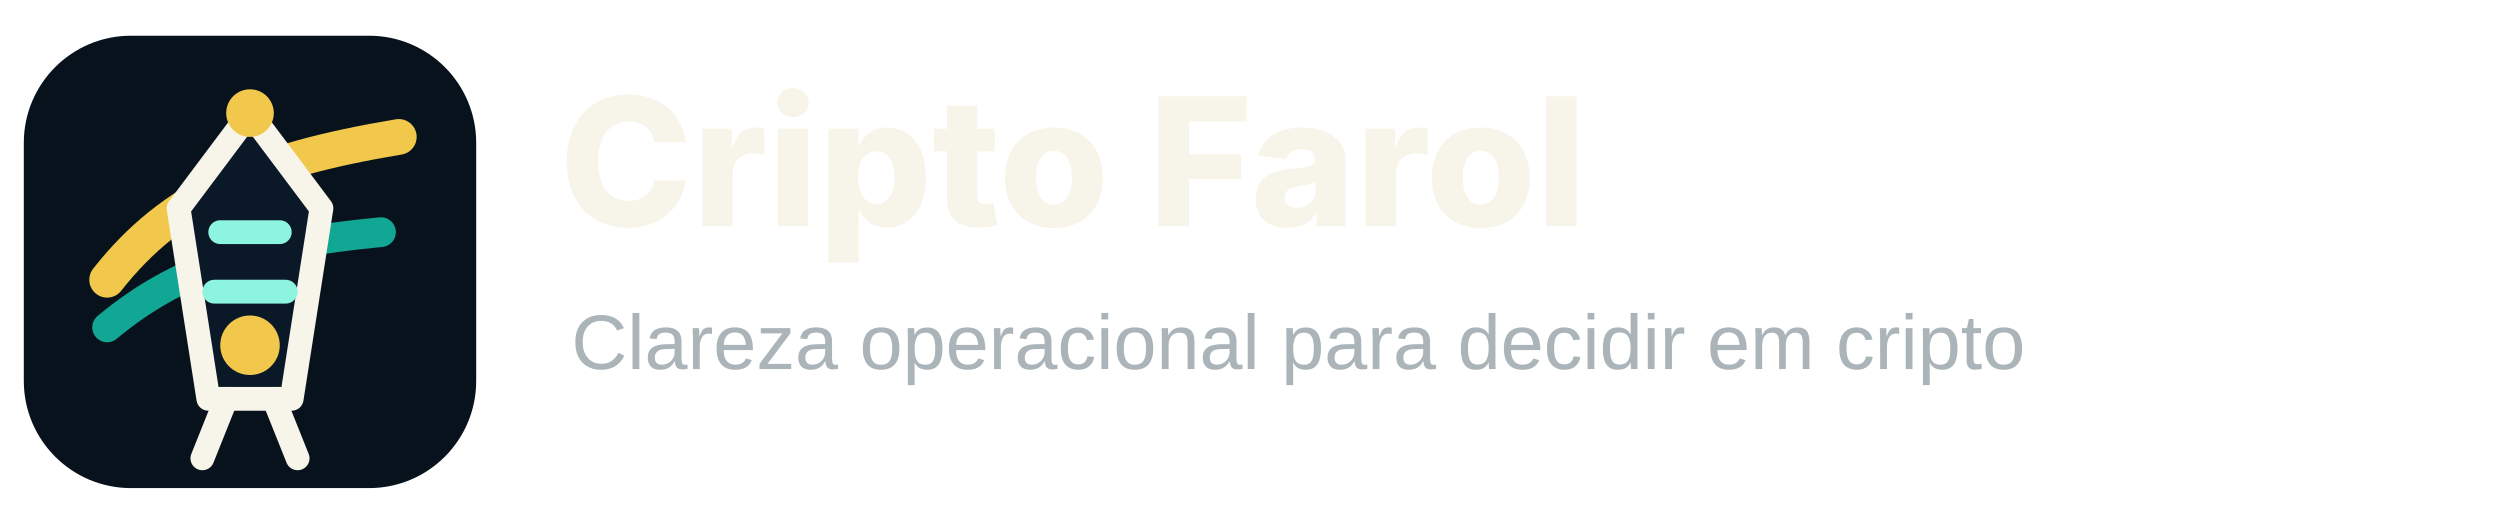
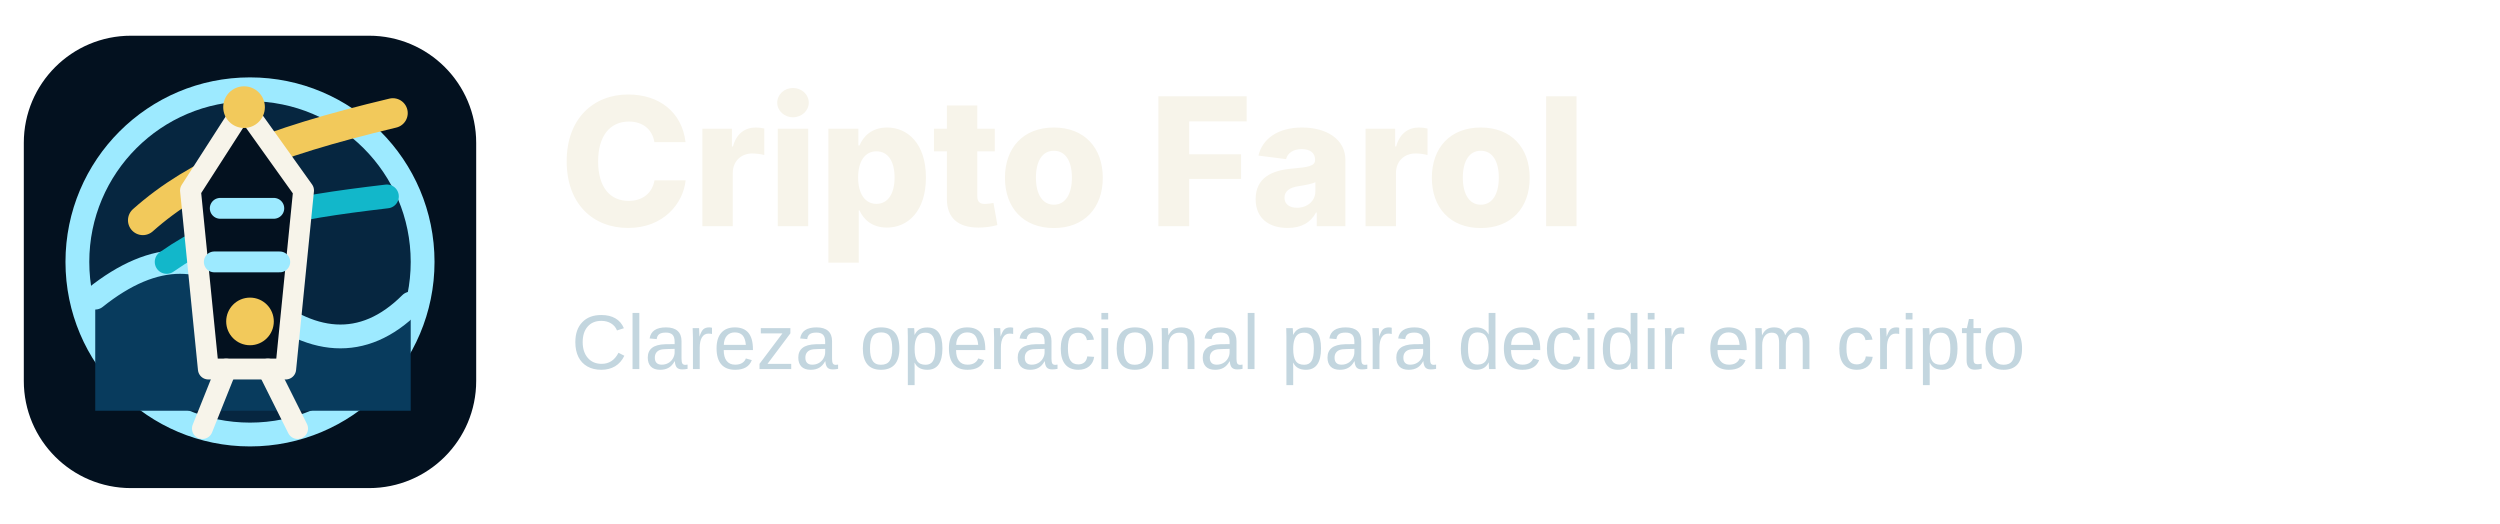
<svg xmlns="http://www.w3.org/2000/svg" width="420" height="88" viewBox="0 0 420 88" fill="none" role="img" aria-label="Cripto Farol">
  <g transform="translate(4 6)">
-     <rect width="76" height="76" rx="18" fill="#07121D" />
-     <path d="M14 41C25 27 39 21 63 17" stroke="#F1C84C" stroke-width="6" stroke-linecap="round" />
-     <path d="M14 49C26 39 39 35 60 33" stroke="#13C8AE" stroke-width="5" stroke-linecap="round" opacity="0.82" />
-     <path d="M38 13L50 29L45 61H31L26 29L38 13Z" fill="#0B1827" stroke="#F7F4EA" stroke-width="4" stroke-linejoin="round" />
-     <path d="M33 33H43" stroke="#8DF4DF" stroke-width="4" stroke-linecap="round" />
-     <path d="M32 43H44" stroke="#8DF4DF" stroke-width="4" stroke-linecap="round" />
-     <path d="M34 61L30 71" stroke="#F7F4EA" stroke-width="4" stroke-linecap="round" />
-     <path d="M42 61L46 71" stroke="#F7F4EA" stroke-width="4" stroke-linecap="round" />
-     <circle cx="38" cy="13" r="4" fill="#F1C84C" />
-     <circle cx="38" cy="52" r="5" fill="#F1C84C" />
+     <rect width="76" height="76" rx="18" fill="#03111F" />
+     <circle cx="38" cy="38" r="29" fill="#062640" />
+     <circle cx="38" cy="38" r="29" stroke="#9DEAFF" stroke-width="4" />
+     <path d="M12 44C22 36 31 36 39 44C48 52 57 53 65 45V63H12V44Z" fill="#083B5D" />
+     <path d="M12 44C22 36 31 36 39 44C48 52 57 53 65 45" stroke="#9DEAFF" stroke-width="4" stroke-linecap="round" />
+     <path d="M20 31C29 23 41 18 62 13" stroke="#F2C95B" stroke-width="5" stroke-linecap="round" />
+     <path d="M24 38C34 31 44 29 61 27" stroke="#12B7CA" stroke-width="4" stroke-linecap="round" />
+     <path d="M37 12L47 26L44 56H31L28 26L37 12Z" fill="#03111F" stroke="#F7F4EA" stroke-width="3.5" stroke-linejoin="round" />
+     <path d="M33 29H42" stroke="#9DEAFF" stroke-width="3.5" stroke-linecap="round" />
+     <path d="M32 38H43" stroke="#9DEAFF" stroke-width="3.5" stroke-linecap="round" />
+     <path d="M34 56L30 66" stroke="#F7F4EA" stroke-width="3.5" stroke-linecap="round" />
+     <path d="M41 56L46 66" stroke="#F7F4EA" stroke-width="3.5" stroke-linecap="round" />
+     <circle cx="37" cy="12" r="3.5" fill="#F2C95B" />
+     <circle cx="38" cy="48" r="4" fill="#F2C95B" />
  </g>
  <text x="94" y="38" fill="#F7F4EA" font-family="Inter, Arial, sans-serif" font-size="30" font-weight="800" letter-spacing="0">Cripto Farol</text>
-   <text x="96" y="62" fill="#AAB4B9" font-family="IBM Plex Sans, Arial, sans-serif" font-size="13" font-weight="500" letter-spacing="0">Clareza operacional para decidir em cripto</text>
+   <text x="96" y="62" fill="#C3D6DF" font-family="IBM Plex Sans, Arial, sans-serif" font-size="13" font-weight="500" letter-spacing="0">Clareza operacional para decidir em cripto</text>
</svg>
